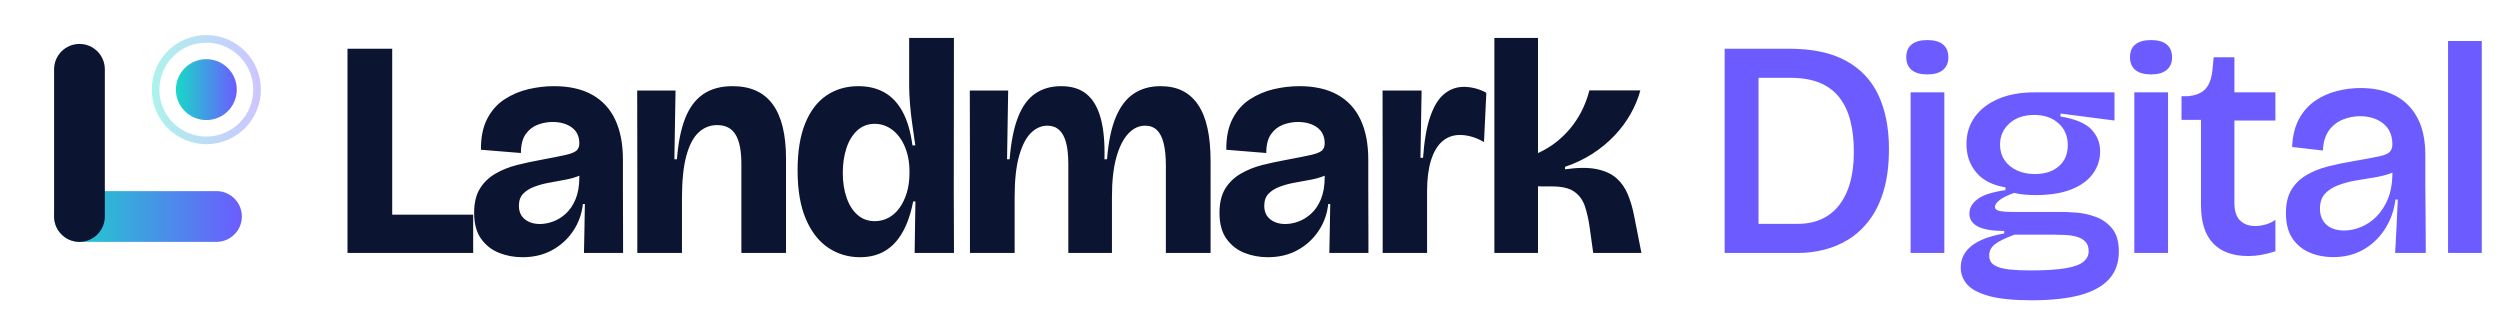
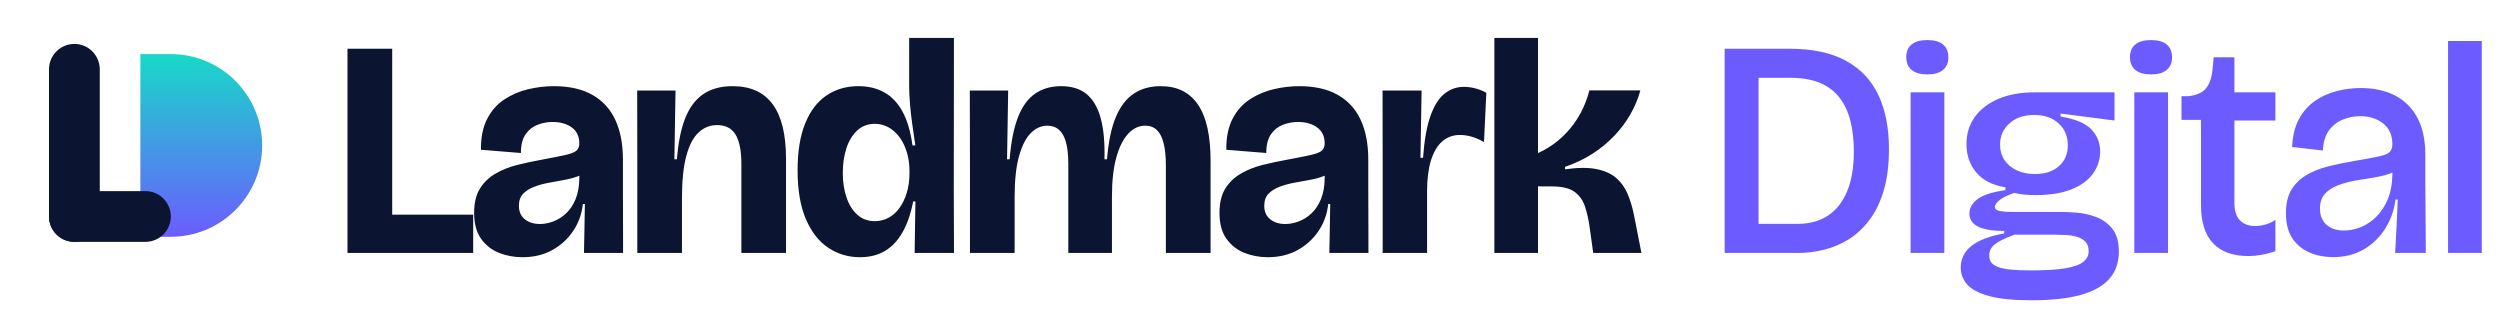
<svg xmlns="http://www.w3.org/2000/svg" viewBox="0 0 808 103" width="808" height="103" role="img" aria-label="Landmark Digital">
  <g transform="translate(6,6)">
    <g transform="translate(0,75.75)">
      <defs>
-         <linearGradient id="lmg1" x1="0" y1="0" x2="1" y2="0">
+         <linearGradient id="lmg1" x1="0" y1="0" x2="0" y2="1">
          <stop offset="0" stop-color="#17D9C8" />
          <stop offset="1" stop-color="#6C5CFF" />
        </linearGradient>
      </defs>
      <g transform="translate(0.00,-75.75) scale(0.8201)">
-         <circle cx="74" cy="28" r="20" fill="none" stroke="url(#lmg1)" stroke-width="3" opacity=".35" />
-         <circle cx="74" cy="28" r="12" fill="url(#lmg1)" class="lm-dot" />
-         <rect x="14" y="68" width="74" height="20" rx="10" fill="url(#lmg1)" />
-         <rect x="14" y="10" width="20" height="78" rx="10" fill="#0B1430" />
+         <path d="M48 14 H 60 A 36 36 0 0 1 60 86 H 48 Z" fill="url(#lmg1)" />
+         <rect x="12" y="10" width="20" height="78" rx="10" fill="#0B1430" />
+         <rect x="12" y="68" width="48" height="20" rx="10" fill="#0B1430" />
      </g>
      <path d="M106.31 0V-66H120.76V0H106.31ZM109.14 0V-12.38H146.93V0H109.14ZM162.86 1.38Q158.84 1.38 155.28 -0.03Q151.73 -1.45 149.48 -4.59Q147.24 -7.73 147.24 -12.95Q147.24 -17.75 149.09 -20.76Q150.94 -23.77 154.1 -25.61Q157.26 -27.45 161.09 -28.42Q164.93 -29.38 168.81 -30.08Q174.13 -31.07 176.76 -31.66Q179.39 -32.25 180.32 -33.07Q181.24 -33.9 181.24 -35.37Q181.24 -38.77 178.82 -40.55Q176.39 -42.33 172.56 -42.33Q170.18 -42.33 167.81 -41.45Q165.44 -40.57 163.9 -38.39Q162.36 -36.22 162.36 -32.3L149.44 -33.35Q149.39 -39.37 151.47 -43.36Q153.54 -47.35 157.05 -49.64Q160.56 -51.93 164.73 -52.92Q168.89 -53.9 173.03 -53.9Q180.43 -53.9 185.38 -51.13Q190.34 -48.37 192.83 -43.08Q195.33 -37.78 195.33 -30.12V-20.62Q195.34 -17.2 195.35 -13.73Q195.36 -10.27 195.37 -6.84Q195.38 -3.42 195.38 0H182.74Q182.83 -3.83 182.89 -7.69Q182.96 -11.55 183.03 -15.82H182.38Q181.89 -11.08 179.3 -7.18Q176.71 -3.27 172.52 -0.94Q168.33 1.38 162.86 1.38ZM168.51 -9.35Q170.56 -9.35 172.77 -10.16Q174.98 -10.97 176.89 -12.72Q178.81 -14.47 180.01 -17.34Q181.21 -20.22 181.24 -24.27L181.26 -26.63L183.94 -27.07Q183.06 -25.7 181.05 -24.89Q179.04 -24.08 176.52 -23.63Q173.99 -23.17 171.42 -22.69Q168.84 -22.22 166.64 -21.38Q164.44 -20.55 163.08 -19.13Q161.71 -17.72 161.71 -15.23Q161.71 -12.42 163.63 -10.88Q165.56 -9.35 168.51 -9.35ZM199.98 0V-28.55L199.94 -52.5H212.33L211.96 -30.27H212.79Q213.39 -38.3 215.45 -43.52Q217.51 -48.73 221.28 -51.32Q225.06 -53.9 230.78 -53.9Q239.43 -53.9 243.73 -48.05Q248.04 -42.2 248.04 -30.45V0H233.61V-28.8Q233.61 -35.13 231.75 -38.23Q229.89 -41.32 225.78 -41.32Q222.33 -41.32 219.77 -38.93Q217.21 -36.53 215.81 -31.34Q214.41 -26.15 214.41 -17.63V0H199.98ZM271.96 1.38Q266.31 1.38 261.73 -1.65Q257.16 -4.68 254.47 -10.92Q251.78 -17.15 251.78 -26.73Q251.78 -35.78 254.22 -41.82Q256.66 -47.87 261.1 -50.88Q265.54 -53.9 271.44 -53.9Q276.21 -53.9 279.81 -51.89Q283.41 -49.88 285.71 -45.65Q288.01 -41.42 288.91 -34.75H289.83Q289.29 -38.48 288.81 -41.89Q288.33 -45.3 288.09 -48.38Q287.84 -51.47 287.84 -54.13V-69.5H302.31L302.26 -19.63L302.33 0H289.61L289.86 -16.63H289.13Q287.98 -10.67 285.68 -6.65Q283.39 -2.63 279.99 -0.63Q276.59 1.38 271.96 1.38ZM276.73 -10.27Q279.14 -10.27 281.2 -11.38Q283.26 -12.5 284.75 -14.59Q286.24 -16.68 287.09 -19.51Q287.94 -22.33 287.94 -25.73V-26.45Q287.94 -29.12 287.38 -31.47Q286.81 -33.83 285.8 -35.71Q284.79 -37.58 283.4 -38.93Q282.01 -40.28 280.31 -41.01Q278.61 -41.73 276.73 -41.73Q273.39 -41.73 271.06 -39.58Q268.73 -37.43 267.56 -33.84Q266.39 -30.25 266.39 -25.82Q266.39 -21.47 267.6 -17.92Q268.81 -14.37 271.12 -12.32Q273.43 -10.27 276.73 -10.27ZM307.49 0V-27.73L307.44 -52.5H319.84L319.48 -30.27H320.31Q321.01 -38.82 323.07 -43.99Q325.13 -49.17 328.61 -51.53Q332.09 -53.9 336.98 -53.9Q342.04 -53.9 345.16 -51.36Q348.28 -48.82 349.73 -43.6Q351.18 -38.38 350.96 -30.27H351.79Q352.46 -38.72 354.63 -43.89Q356.81 -49.07 360.43 -51.48Q364.06 -53.9 369.09 -53.9Q373.18 -53.9 376.18 -52.4Q379.18 -50.9 381.22 -47.89Q383.26 -44.88 384.26 -40.32Q385.26 -35.77 385.26 -29.65V0H370.81V-28.27Q370.81 -32.62 370.08 -35.48Q369.36 -38.35 367.88 -39.74Q366.41 -41.13 364.11 -41.13Q361.04 -41.13 358.62 -38.52Q356.19 -35.9 354.78 -30.81Q353.38 -25.72 353.38 -18.13V0H339.28V-28.72Q339.28 -32.98 338.54 -35.71Q337.81 -38.43 336.3 -39.78Q334.79 -41.13 332.51 -41.13Q329.58 -41.13 327.19 -38.78Q324.81 -36.43 323.37 -31.34Q321.93 -26.25 321.93 -18.13V0H307.49ZM403.76 1.38Q399.74 1.38 396.18 -0.03Q392.63 -1.45 390.38 -4.59Q388.14 -7.73 388.14 -12.95Q388.14 -17.75 389.99 -20.76Q391.84 -23.77 395 -25.61Q398.16 -27.45 401.99 -28.42Q405.83 -29.38 409.71 -30.08Q415.03 -31.07 417.66 -31.66Q420.29 -32.25 421.22 -33.07Q422.14 -33.9 422.14 -35.37Q422.14 -38.77 419.72 -40.55Q417.29 -42.33 413.46 -42.33Q411.08 -42.33 408.71 -41.45Q406.34 -40.57 404.8 -38.39Q403.26 -36.22 403.26 -32.3L390.34 -33.35Q390.29 -39.37 392.37 -43.36Q394.44 -47.35 397.95 -49.64Q401.46 -51.93 405.63 -52.92Q409.79 -53.9 413.93 -53.9Q421.33 -53.9 426.28 -51.13Q431.24 -48.37 433.73 -43.08Q436.23 -37.78 436.23 -30.12V-20.62Q436.24 -17.2 436.25 -13.73Q436.26 -10.27 436.27 -6.84Q436.28 -3.42 436.28 0H423.64Q423.73 -3.83 423.79 -7.69Q423.86 -11.55 423.93 -15.82H423.28Q422.79 -11.08 420.2 -7.18Q417.61 -3.27 413.42 -0.94Q409.23 1.38 403.76 1.38ZM409.41 -9.35Q411.46 -9.35 413.67 -10.16Q415.88 -10.97 417.79 -12.72Q419.71 -14.47 420.91 -17.34Q422.11 -20.22 422.14 -24.27L422.16 -26.63L424.84 -27.07Q423.96 -25.7 421.95 -24.89Q419.94 -24.08 417.42 -23.63Q414.89 -23.17 412.32 -22.69Q409.74 -22.22 407.54 -21.38Q405.34 -20.55 403.98 -19.13Q402.61 -17.72 402.61 -15.23Q402.61 -12.42 404.53 -10.88Q406.46 -9.35 409.41 -9.35ZM440.88 0V-27.65L440.84 -52.5H453.46L453.09 -30.75H453.93Q454.53 -39.23 456.32 -44.26Q458.11 -49.28 460.88 -51.48Q463.64 -53.68 467.13 -53.68Q468.84 -53.68 470.7 -53.22Q472.56 -52.77 474.38 -51.77L473.63 -35.85Q471.58 -37.02 469.61 -37.58Q467.64 -38.13 465.88 -38.13Q462.48 -38.13 460.1 -36.03Q457.73 -33.93 456.48 -29.87Q455.23 -25.8 455.23 -19.98V0H440.88ZM476.98 0V-69.5H491.08V-32.27Q494.74 -33.95 497.56 -36.3Q500.38 -38.65 502.43 -41.41Q504.48 -44.17 505.75 -47.02Q507.03 -49.87 507.68 -52.53H524.16Q523.13 -48.68 521.03 -44.97Q518.94 -41.25 515.84 -37.97Q512.74 -34.68 508.7 -32.07Q504.66 -29.47 499.81 -27.83V-27.03Q506.06 -27.92 510.08 -27.08Q514.09 -26.25 516.45 -24.15Q518.81 -22.05 520.09 -18.97Q521.38 -15.88 522.11 -12.18L524.51 0H508.93L507.73 -8.6Q507.21 -12.13 506.26 -15.04Q505.31 -17.95 502.93 -19.72Q500.54 -21.48 495.71 -21.5L491.08 -21.52V0H476.98Z" fill="#0B1430" />
      <path d="M556.81 0V-9.4H575.06Q580.71 -9.4 584.76 -12.05Q588.81 -14.7 590.98 -19.9Q593.16 -25.1 593.16 -32.8Q593.16 -38.35 592.03 -42.75Q590.91 -47.15 588.48 -50.25Q586.06 -53.35 582.16 -54.98Q578.26 -56.6 572.66 -56.6H556.81V-66H572.31Q583.51 -66 590.63 -62.1Q597.76 -58.2 601.13 -50.95Q604.51 -43.7 604.51 -33.65Q604.51 -25.85 602.81 -20.15Q601.11 -14.45 598.13 -10.55Q595.16 -6.65 591.41 -4.35Q587.66 -2.05 583.51 -1.03Q579.36 0 575.31 0H556.81ZM551.41 0V-66H562.36V0H551.41ZM611.51 0V-51.9H622.41V0H611.51ZM616.91 -57.7Q613.56 -57.7 611.83 -59.15Q610.11 -60.6 610.11 -63.26Q610.11 -65.99 611.86 -67.4Q613.61 -68.8 616.9 -68.8Q620.26 -68.8 621.98 -67.38Q623.71 -65.95 623.71 -63.2Q623.71 -60.59 621.97 -59.15Q620.24 -57.7 616.91 -57.7ZM650.66 15.3Q641.86 15.3 636.86 13.93Q631.86 12.55 629.78 10.18Q627.71 7.8 627.71 4.75Q627.71 0.5 631.18 -2.27Q634.66 -5.05 641.76 -6.3V-7.1Q636.16 -7.1 633.33 -8.5Q630.51 -9.9 630.51 -12.75Q630.51 -15.4 633.16 -17.4Q635.81 -19.4 642.16 -20.3V-21.2Q635.96 -22.2 632.76 -25.98Q629.56 -29.75 629.56 -35.2Q629.56 -40.2 632.26 -43.95Q634.96 -47.7 639.88 -49.8Q644.81 -51.9 651.46 -51.9H677.41V-42.8L659.96 -45.05V-44.1Q667.11 -42.9 669.93 -39.93Q672.76 -36.95 672.76 -32.85Q672.76 -28.8 670.41 -25.58Q668.06 -22.35 663.43 -20.53Q658.81 -18.7 651.96 -18.7Q650.06 -18.7 648.36 -18.85Q646.66 -19 644.96 -19.4Q641.51 -18.15 640.13 -16.98Q638.76 -15.8 638.76 -14.9Q638.76 -14.15 639.56 -13.8Q640.36 -13.45 641.71 -13.35Q643.06 -13.25 644.61 -13.25H660.36Q662.11 -13.25 665.16 -13.03Q668.21 -12.8 671.36 -11.65Q674.51 -10.5 676.66 -7.88Q678.81 -5.25 678.81 -0.4Q678.81 4.9 675.73 8.38Q672.66 11.85 666.43 13.58Q660.21 15.3 650.66 15.3ZM650.11 5.65Q657.61 5.65 661.71 4.93Q665.81 4.2 667.43 2.8Q669.06 1.4 669.06 -0.55Q669.06 -2.55 667.98 -3.65Q666.91 -4.75 665.21 -5.23Q663.51 -5.7 661.63 -5.8Q659.76 -5.9 658.11 -5.9H645.06Q640.46 -4.2 638.68 -2.75Q636.91 -1.3 636.91 0.8Q636.91 2.95 638.61 3.98Q640.31 5 643.28 5.33Q646.26 5.65 650.11 5.65ZM651.71 -25.5Q656.56 -25.5 659.43 -28.03Q662.31 -30.55 662.31 -34.85Q662.31 -39.2 659.31 -41.9Q656.31 -44.6 651.46 -44.6Q646.46 -44.6 643.43 -41.85Q640.41 -39.1 640.41 -35Q640.41 -32.2 641.83 -30.05Q643.26 -27.9 645.81 -26.7Q648.36 -25.5 651.71 -25.5ZM683.81 0V-51.9H694.71V0H683.81ZM689.21 -57.7Q685.86 -57.7 684.13 -59.15Q682.41 -60.6 682.41 -63.26Q682.41 -65.99 684.16 -67.4Q685.91 -68.8 689.2 -68.8Q692.56 -68.8 694.28 -67.38Q696.01 -65.95 696.01 -63.2Q696.01 -60.59 694.27 -59.15Q692.54 -57.7 689.21 -57.7ZM720.71 1Q713.16 1 709.26 -3.12Q705.36 -7.25 705.36 -15.45V-43H699.06V-50.65H701.11Q705.21 -51.05 706.98 -53.2Q708.76 -55.35 709.11 -59.6L709.46 -63.25H716.16V-51.9H729.41V-42.8H716.16V-16.2Q716.16 -12.3 717.98 -10.5Q719.81 -8.7 722.86 -8.7Q724.51 -8.7 726.28 -9.2Q728.06 -9.7 729.41 -10.7V-0.55Q727.01 0.25 724.88 0.62Q722.76 1 720.71 1ZM748.06 1.35Q744.01 1.35 740.53 -0.1Q737.06 -1.55 734.93 -4.67Q732.81 -7.8 732.81 -12.85Q732.81 -17.45 734.56 -20.38Q736.31 -23.3 739.38 -25.12Q742.46 -26.95 746.36 -27.95Q750.26 -28.95 754.51 -29.65Q760.06 -30.6 762.76 -31.18Q765.46 -31.75 766.33 -32.62Q767.21 -33.5 767.21 -35.1Q767.21 -39.5 764.23 -41.85Q761.26 -44.2 756.76 -44.2Q754.01 -44.2 751.31 -43.15Q748.61 -42.1 746.78 -39.68Q744.96 -37.25 744.76 -33.1L734.81 -34.25Q735.06 -39.7 737.08 -43.38Q739.11 -47.05 742.33 -49.23Q745.56 -51.4 749.36 -52.35Q753.16 -53.3 756.96 -53.3Q763.36 -53.3 768.03 -50.9Q772.71 -48.5 775.28 -43.73Q777.86 -38.95 777.86 -31.75V-22.05Q777.91 -18.4 777.93 -14.7Q777.96 -11 777.98 -7.33Q778.01 -3.65 778.01 0H768.11Q768.36 -4.3 768.56 -8.47Q768.76 -12.65 768.96 -17.25H768.21Q767.56 -12.05 764.88 -7.83Q762.21 -3.6 757.93 -1.12Q753.66 1.35 748.06 1.35ZM751.61 -7.25Q754.36 -7.25 757.08 -8.38Q759.81 -9.5 762.06 -11.75Q764.31 -14 765.71 -17.32Q767.11 -20.65 767.21 -25L767.26 -27.3L769.91 -28Q768.86 -26.5 766.53 -25.68Q764.21 -24.85 761.23 -24.38Q758.26 -23.9 755.23 -23.38Q752.21 -22.85 749.61 -21.85Q747.01 -20.85 745.41 -19.1Q743.81 -17.35 743.81 -14.3Q743.81 -11.05 745.88 -9.15Q747.96 -7.25 751.61 -7.25ZM785.21 0V-68.5H796.11V0H785.21Z" fill="#6C5CFF" />
    </g>
  </g>
</svg>
